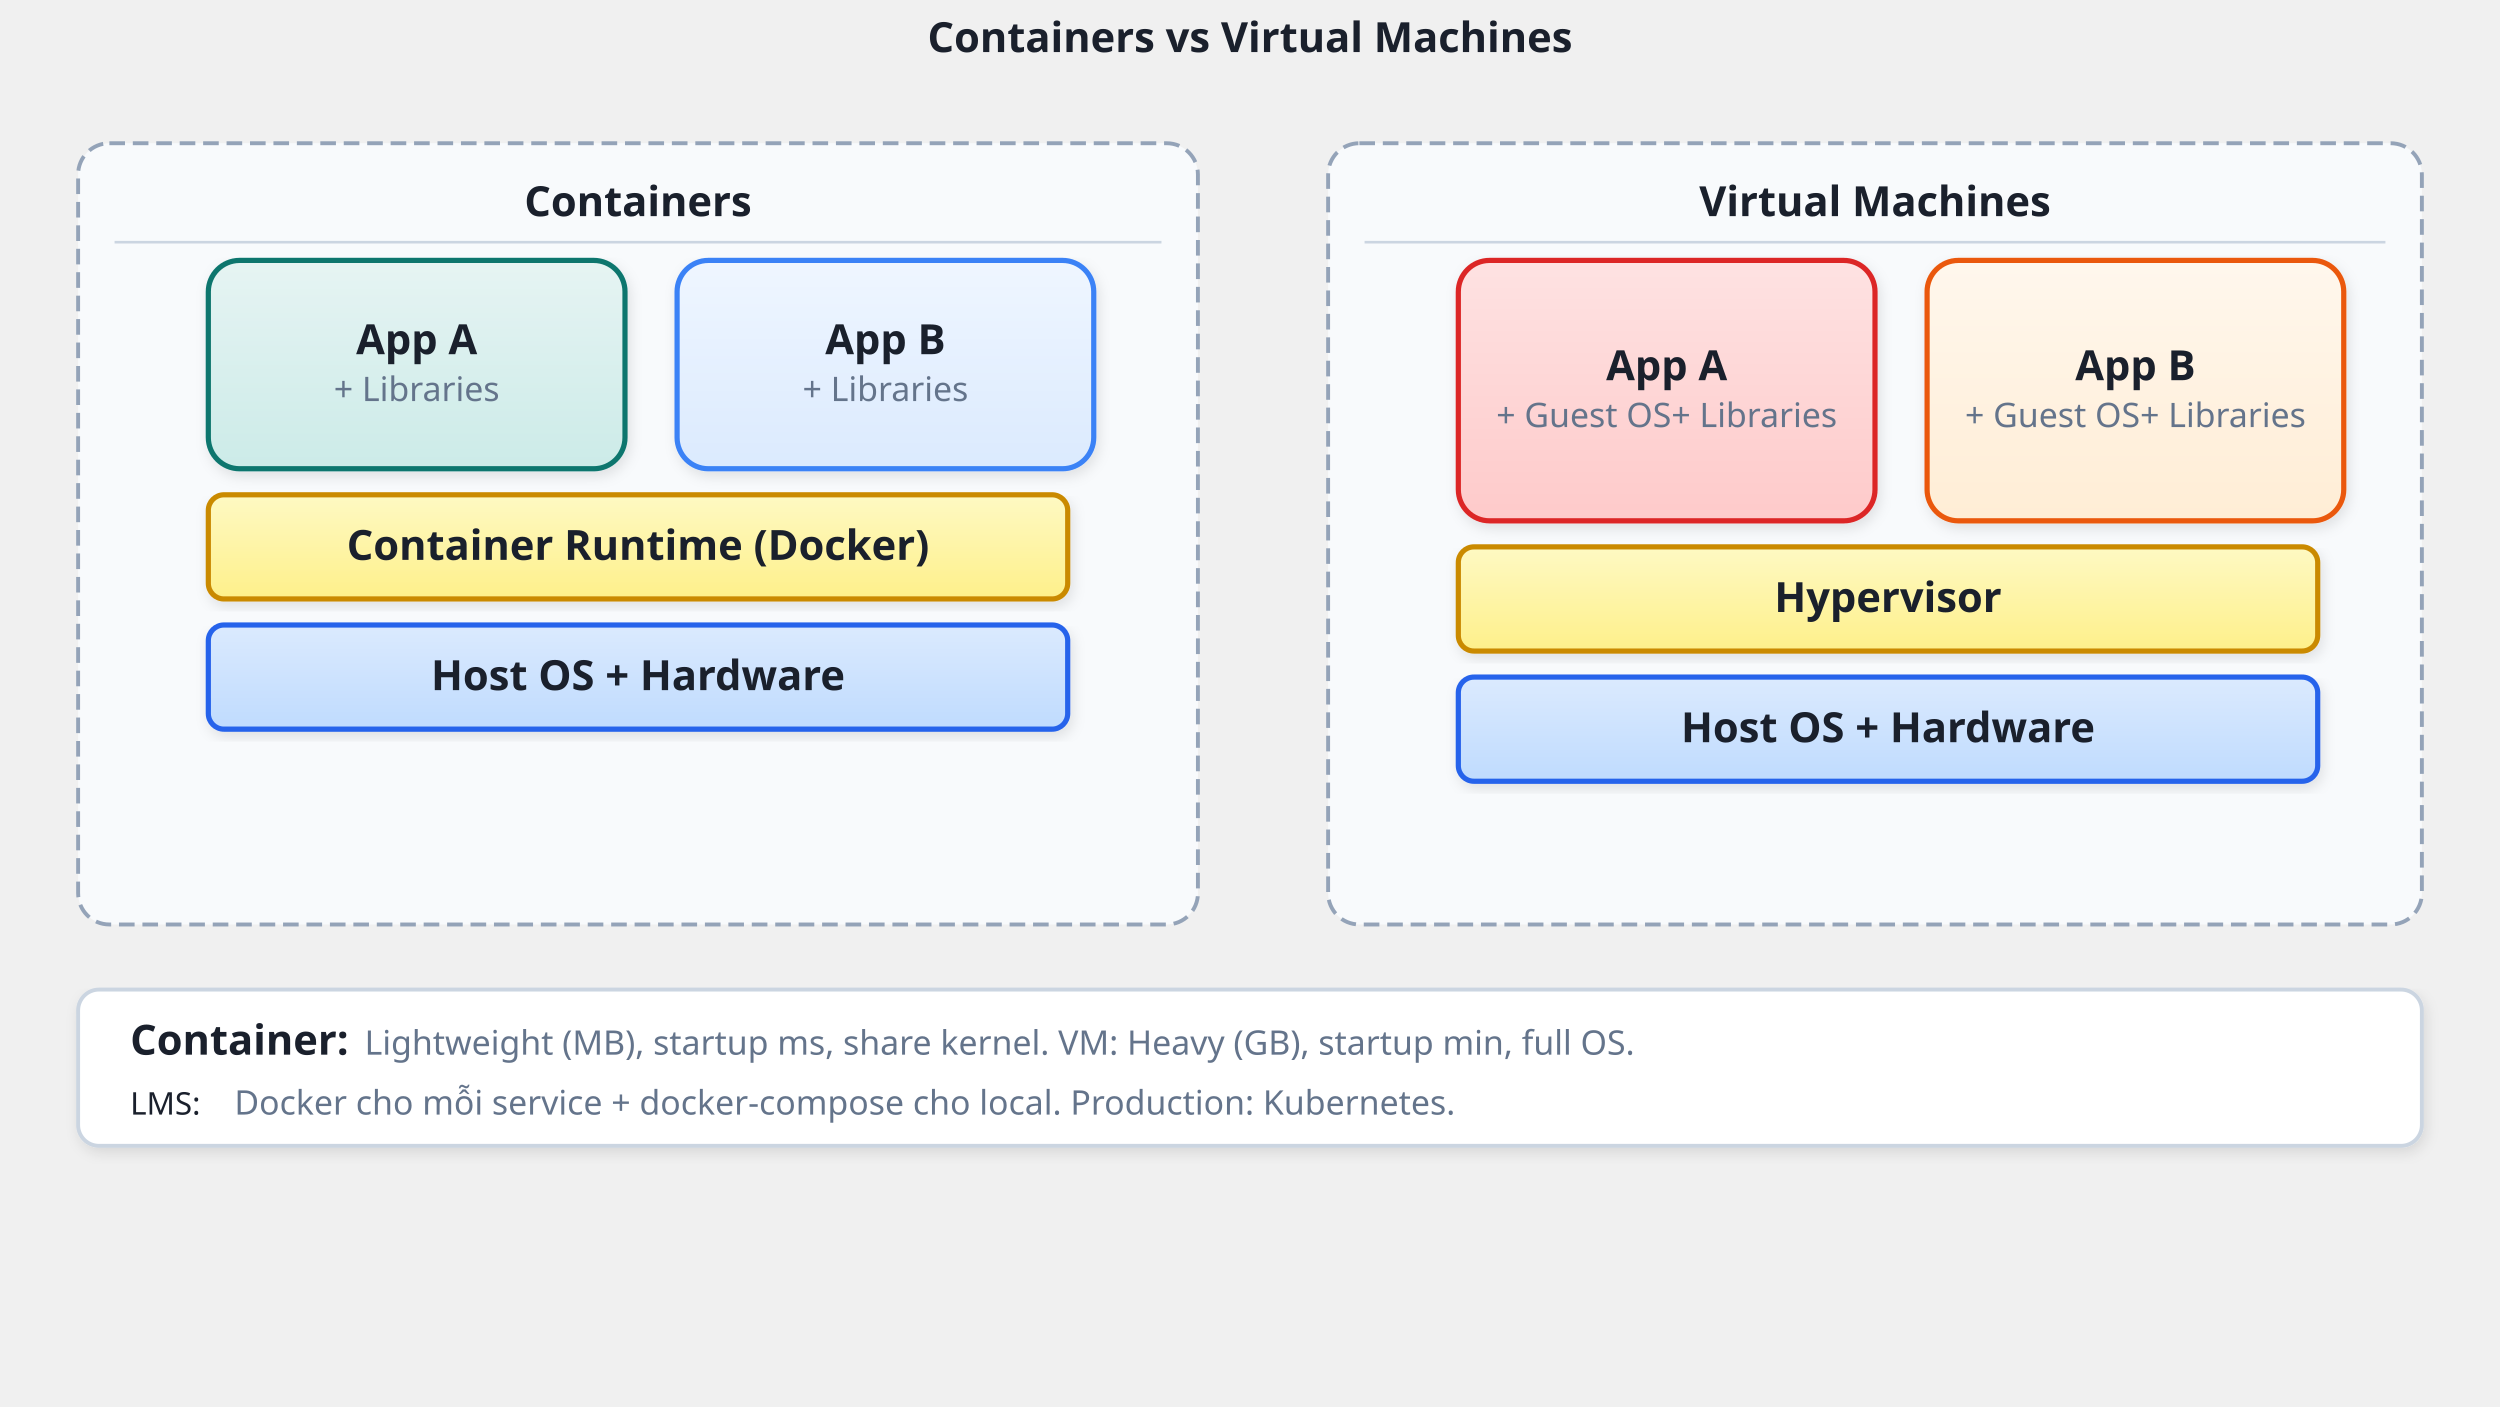
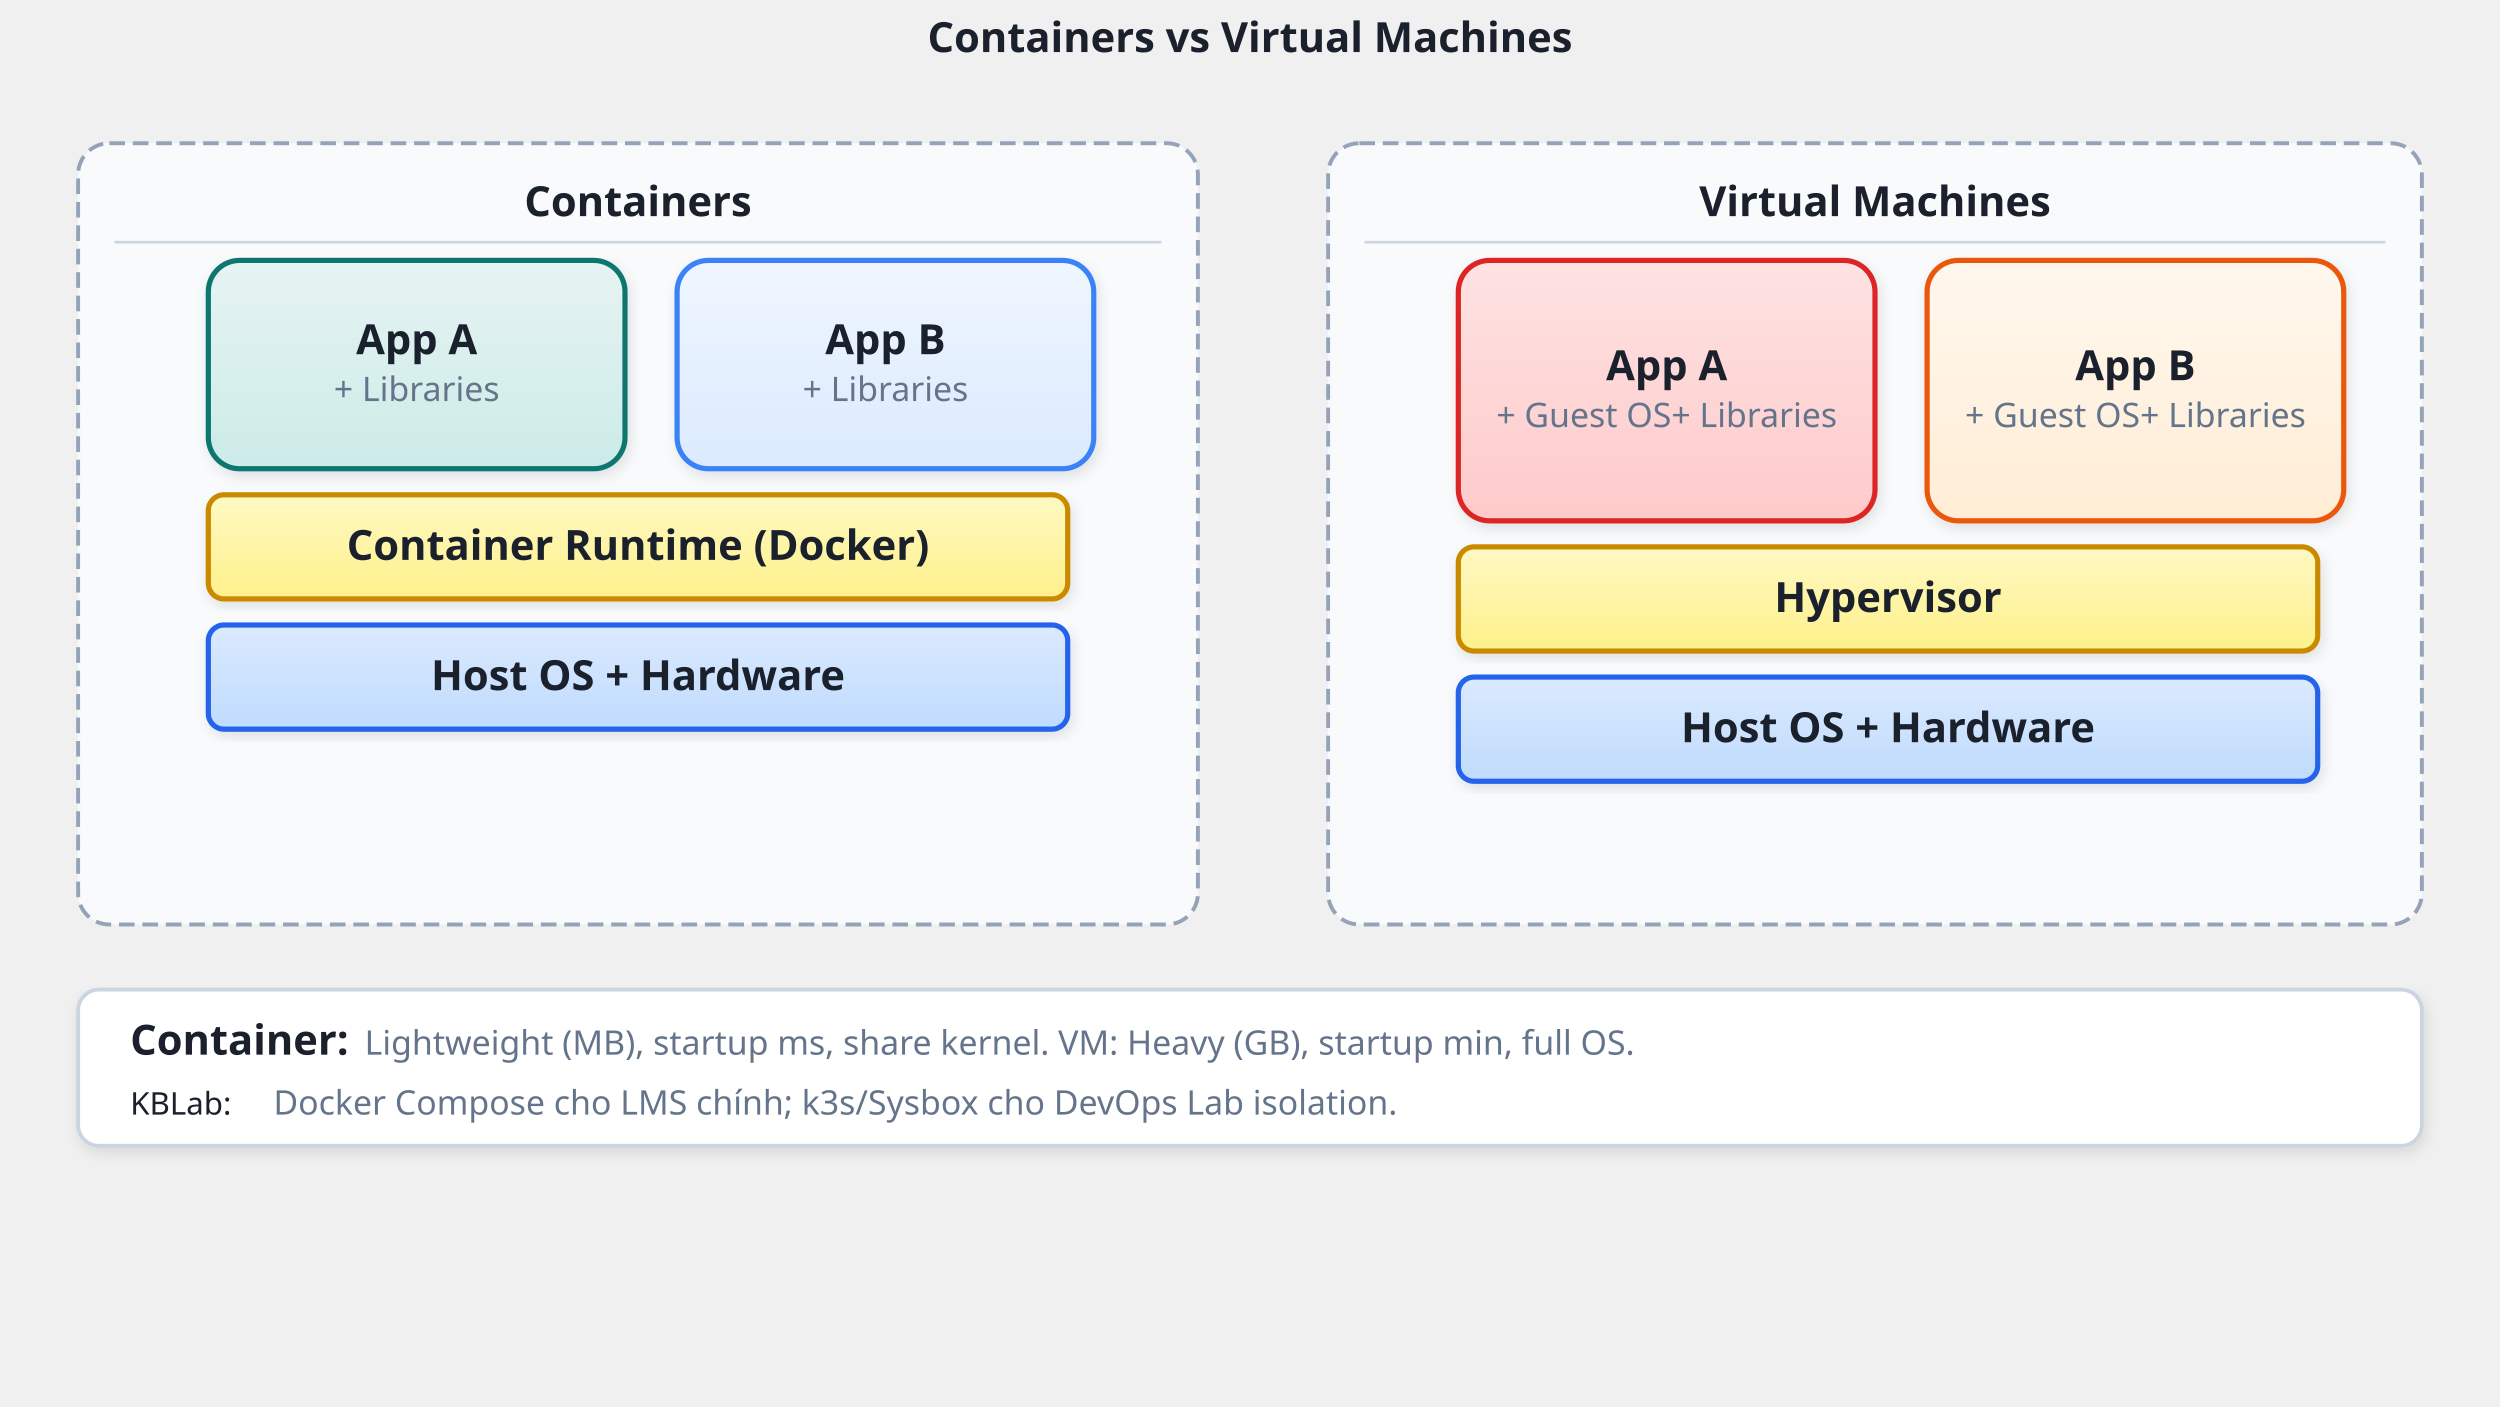
<svg xmlns="http://www.w3.org/2000/svg" viewBox="0 0 960 540" width="100%" height="100%">
  <defs>
    <marker id="arrowhead" markerWidth="10" markerHeight="7" refX="9" refY="3.5" orient="auto">
      <polygon points="0 0, 10 3.5, 0 7" fill="#64748b" />
    </marker>
    <marker id="arrowhead-danger" markerWidth="10" markerHeight="7" refX="9" refY="3.5" orient="auto">
      <polygon points="0 0, 10 3.5, 0 7" fill="#dc2626" />
    </marker>
    <filter id="shadow" x="-4%" y="-4%" width="108%" height="116%">
      <feDropShadow dx="1" dy="2" stdDeviation="2.5" flood-color="#0000001a" />
    </filter>
    <linearGradient id="grad-service" x1="0" y1="0" x2="0" y2="1">
      <stop offset="0%" stop-color="#e6f4f3" />
      <stop offset="100%" stop-color="#ccebe8" />
    </linearGradient>
    <linearGradient id="grad-storage" x1="0" y1="0" x2="0" y2="1">
      <stop offset="0%" stop-color="#dbeafe" />
      <stop offset="100%" stop-color="#bfdbfe" />
    </linearGradient>
    <linearGradient id="grad-event" x1="0" y1="0" x2="0" y2="1">
      <stop offset="0%" stop-color="#fef9c3" />
      <stop offset="100%" stop-color="#fef08a" />
    </linearGradient>
    <linearGradient id="grad-success" x1="0" y1="0" x2="0" y2="1">
      <stop offset="0%" stop-color="#dcfce7" />
      <stop offset="100%" stop-color="#bbf7d0" />
    </linearGradient>
    <linearGradient id="grad-danger" x1="0" y1="0" x2="0" y2="1">
      <stop offset="0%" stop-color="#fee2e2" />
      <stop offset="100%" stop-color="#fecaca" />
    </linearGradient>
    <linearGradient id="grad-warning" x1="0" y1="0" x2="0" y2="1">
      <stop offset="0%" stop-color="#fff7ed" />
      <stop offset="100%" stop-color="#ffedd5" />
    </linearGradient>
    <linearGradient id="grad-info" x1="0" y1="0" x2="0" y2="1">
      <stop offset="0%" stop-color="#eff6ff" />
      <stop offset="100%" stop-color="#dbeafe" />
    </linearGradient>
    <linearGradient id="grad-highlight" x1="0" y1="0" x2="0" y2="1">
      <stop offset="0%" stop-color="#f5f3ff" />
      <stop offset="100%" stop-color="#ede9fe" />
    </linearGradient>
    <linearGradient id="grad-legacy" x1="0" y1="0" x2="0" y2="1">
      <stop offset="0%" stop-color="#f3f4f6" />
      <stop offset="100%" stop-color="#e5e7eb" />
    </linearGradient>
  </defs>
  <style>
    text {
      font-family: 'Segoe UI', system-ui, -apple-system, sans-serif;
      font-size: 14px;
      fill: #1a202c;
    }
    .title { font-weight: 600; font-size: 16px; }
    .small { font-size: 12px; }
    .subtitle { font-size: 13px; fill: #64748b; }
    .mono { font-family: 'Consolas', 'DejaVu Sans Mono', monospace; font-size: 12px; }

    .cluster { fill: #f8fafc; stroke: #94a3b8; stroke-width: 1.5; stroke-dasharray: 6 3; }
    .service { fill: url(#grad-service); stroke: #0f766e; stroke-width: 2.0; filter: url(#shadow); }
    .storage { fill: url(#grad-storage); stroke: #2563eb; stroke-width: 2.0; filter: url(#shadow); }
    .event   { fill: url(#grad-event);   stroke: #ca8a04;   stroke-width: 2.0; filter: url(#shadow); }
    .success { fill: url(#grad-success); stroke: #16a34a; stroke-width: 2.0; filter: url(#shadow); }
    .danger  { fill: url(#grad-danger);  stroke: #dc2626;  stroke-width: 2.0; filter: url(#shadow); }
    .warning { fill: url(#grad-warning); stroke: #ea580c; stroke-width: 2.0; filter: url(#shadow); }
    .info    { fill: url(#grad-info);    stroke: #3b82f6;    stroke-width: 2.0; filter: url(#shadow); }
    .highlight { fill: url(#grad-highlight); stroke: #7c3aed; stroke-width: 2.0; filter: url(#shadow); }
    .legacy  { fill: url(#grad-legacy);  stroke: #9ca3af;  stroke-width: 1.5; filter: url(#shadow); }
    .note    { fill: #ffffff;    stroke: #cbd5e1;   stroke-width: 1.5; filter: url(#shadow); }
    .step    { fill: #ffffff;    stroke: #94a3b8;         stroke-width: 1.5; filter: url(#shadow); }

    .service-flat { fill: #e6f4f3; stroke: #0f766e; stroke-width: 1.5; }
    .storage-flat { fill: #dbeafe; stroke: #2563eb; stroke-width: 1.5; }
    .event-flat   { fill: #fef9c3;   stroke: #ca8a04;   stroke-width: 1.5; }

    .arrow {
      stroke: #64748b; stroke-width: 1.5; fill: none;
      marker-end: url(#arrowhead);
    }
    .arrow-dashed {
      stroke: #64748b; stroke-width: 1.5; fill: none;
      stroke-dasharray: 6 3; marker-end: url(#arrowhead);
    }
    .arrow-danger {
      stroke: #dc2626; stroke-width: 2.0; fill: none;
      marker-end: url(#arrowhead-danger);
    }
    .arrow-bg { fill: #ffffff; opacity: 0.92; }
    .lifeline {
      stroke: #94a3b8; stroke-width: 1.0;
      stroke-dasharray: 4 3; fill: none;
    }
    .separator {
      stroke: #cbd5e1; stroke-width: 1.0;
    }
  </style>
  <text x="480" y="20" text-anchor="middle" class="title">Containers vs Virtual Machines</text>
  <rect x="30" y="55" width="430" height="300" rx="12" class="cluster" />
  <text x="245.0" y="83" text-anchor="middle" class="title">Containers</text>
  <line x1="44" y1="93" x2="446" y2="93" class="separator" />
  <rect x="80" y="240" width="330" height="40" rx="6" class="storage" />
  <text x="245" y="265" text-anchor="middle" class="title">Host OS + Hardware</text>
  <rect x="80" y="190" width="330" height="40" rx="6" class="event" />
  <text x="245" y="215" text-anchor="middle" class="title">Container Runtime (Docker)</text>
  <rect x="80" y="100" width="160" height="80" rx="12" class="service" />
  <text x="160.0" y="136.0" text-anchor="middle" class="title">App A</text>
  <text x="160.0" y="154.0" text-anchor="middle" class="subtitle">+ Libraries</text>
  <rect x="260" y="100" width="160" height="80" rx="12" class="info" />
  <text x="340.0" y="136.0" text-anchor="middle" class="title">App B</text>
  <text x="340.0" y="154.0" text-anchor="middle" class="subtitle">+ Libraries</text>
  <rect x="510" y="55" width="420" height="300" rx="12" class="cluster" />
  <text x="720.0" y="83" text-anchor="middle" class="title">Virtual Machines</text>
  <line x1="524" y1="93" x2="916" y2="93" class="separator" />
  <rect x="560" y="260" width="330" height="40" rx="6" class="storage" />
  <text x="725" y="285" text-anchor="middle" class="title">Host OS + Hardware</text>
  <rect x="560" y="210" width="330" height="40" rx="6" class="event" />
  <text x="725" y="235" text-anchor="middle" class="title">Hypervisor</text>
  <rect x="560" y="100" width="160" height="100" rx="12" class="danger" />
  <text x="640.0" y="146.0" text-anchor="middle" class="title">App A</text>
  <text x="640.0" y="164.0" text-anchor="middle" class="subtitle">+ Guest OS
+ Libraries</text>
  <rect x="740" y="100" width="160" height="100" rx="12" class="warning" />
  <text x="820.0" y="146.0" text-anchor="middle" class="title">App B</text>
  <text x="820.0" y="164.0" text-anchor="middle" class="subtitle">+ Guest OS
+ Libraries</text>
  <rect x="30" y="380" width="900" height="60" rx="8" class="note" />
  <text x="50" y="405" class="title">Container:</text>
  <text x="140" y="405" class="subtitle">Lightweight (MB), startup ms, share kernel. VM: Heavy (GB), startup min, full OS.</text>
-   <text x="50" y="428" class="small">LMS:</text>
-   <text x="90" y="428" class="subtitle">Docker cho mỗi service + docker-compose cho local. Production: Kubernetes.</text>
+   <text x="50" y="428" class="small">KBLab:</text>
+   <text x="105" y="428" class="subtitle">Docker Compose cho LMS chính; k3s/Sysbox cho DevOps Lab isolation.</text>
</svg>
